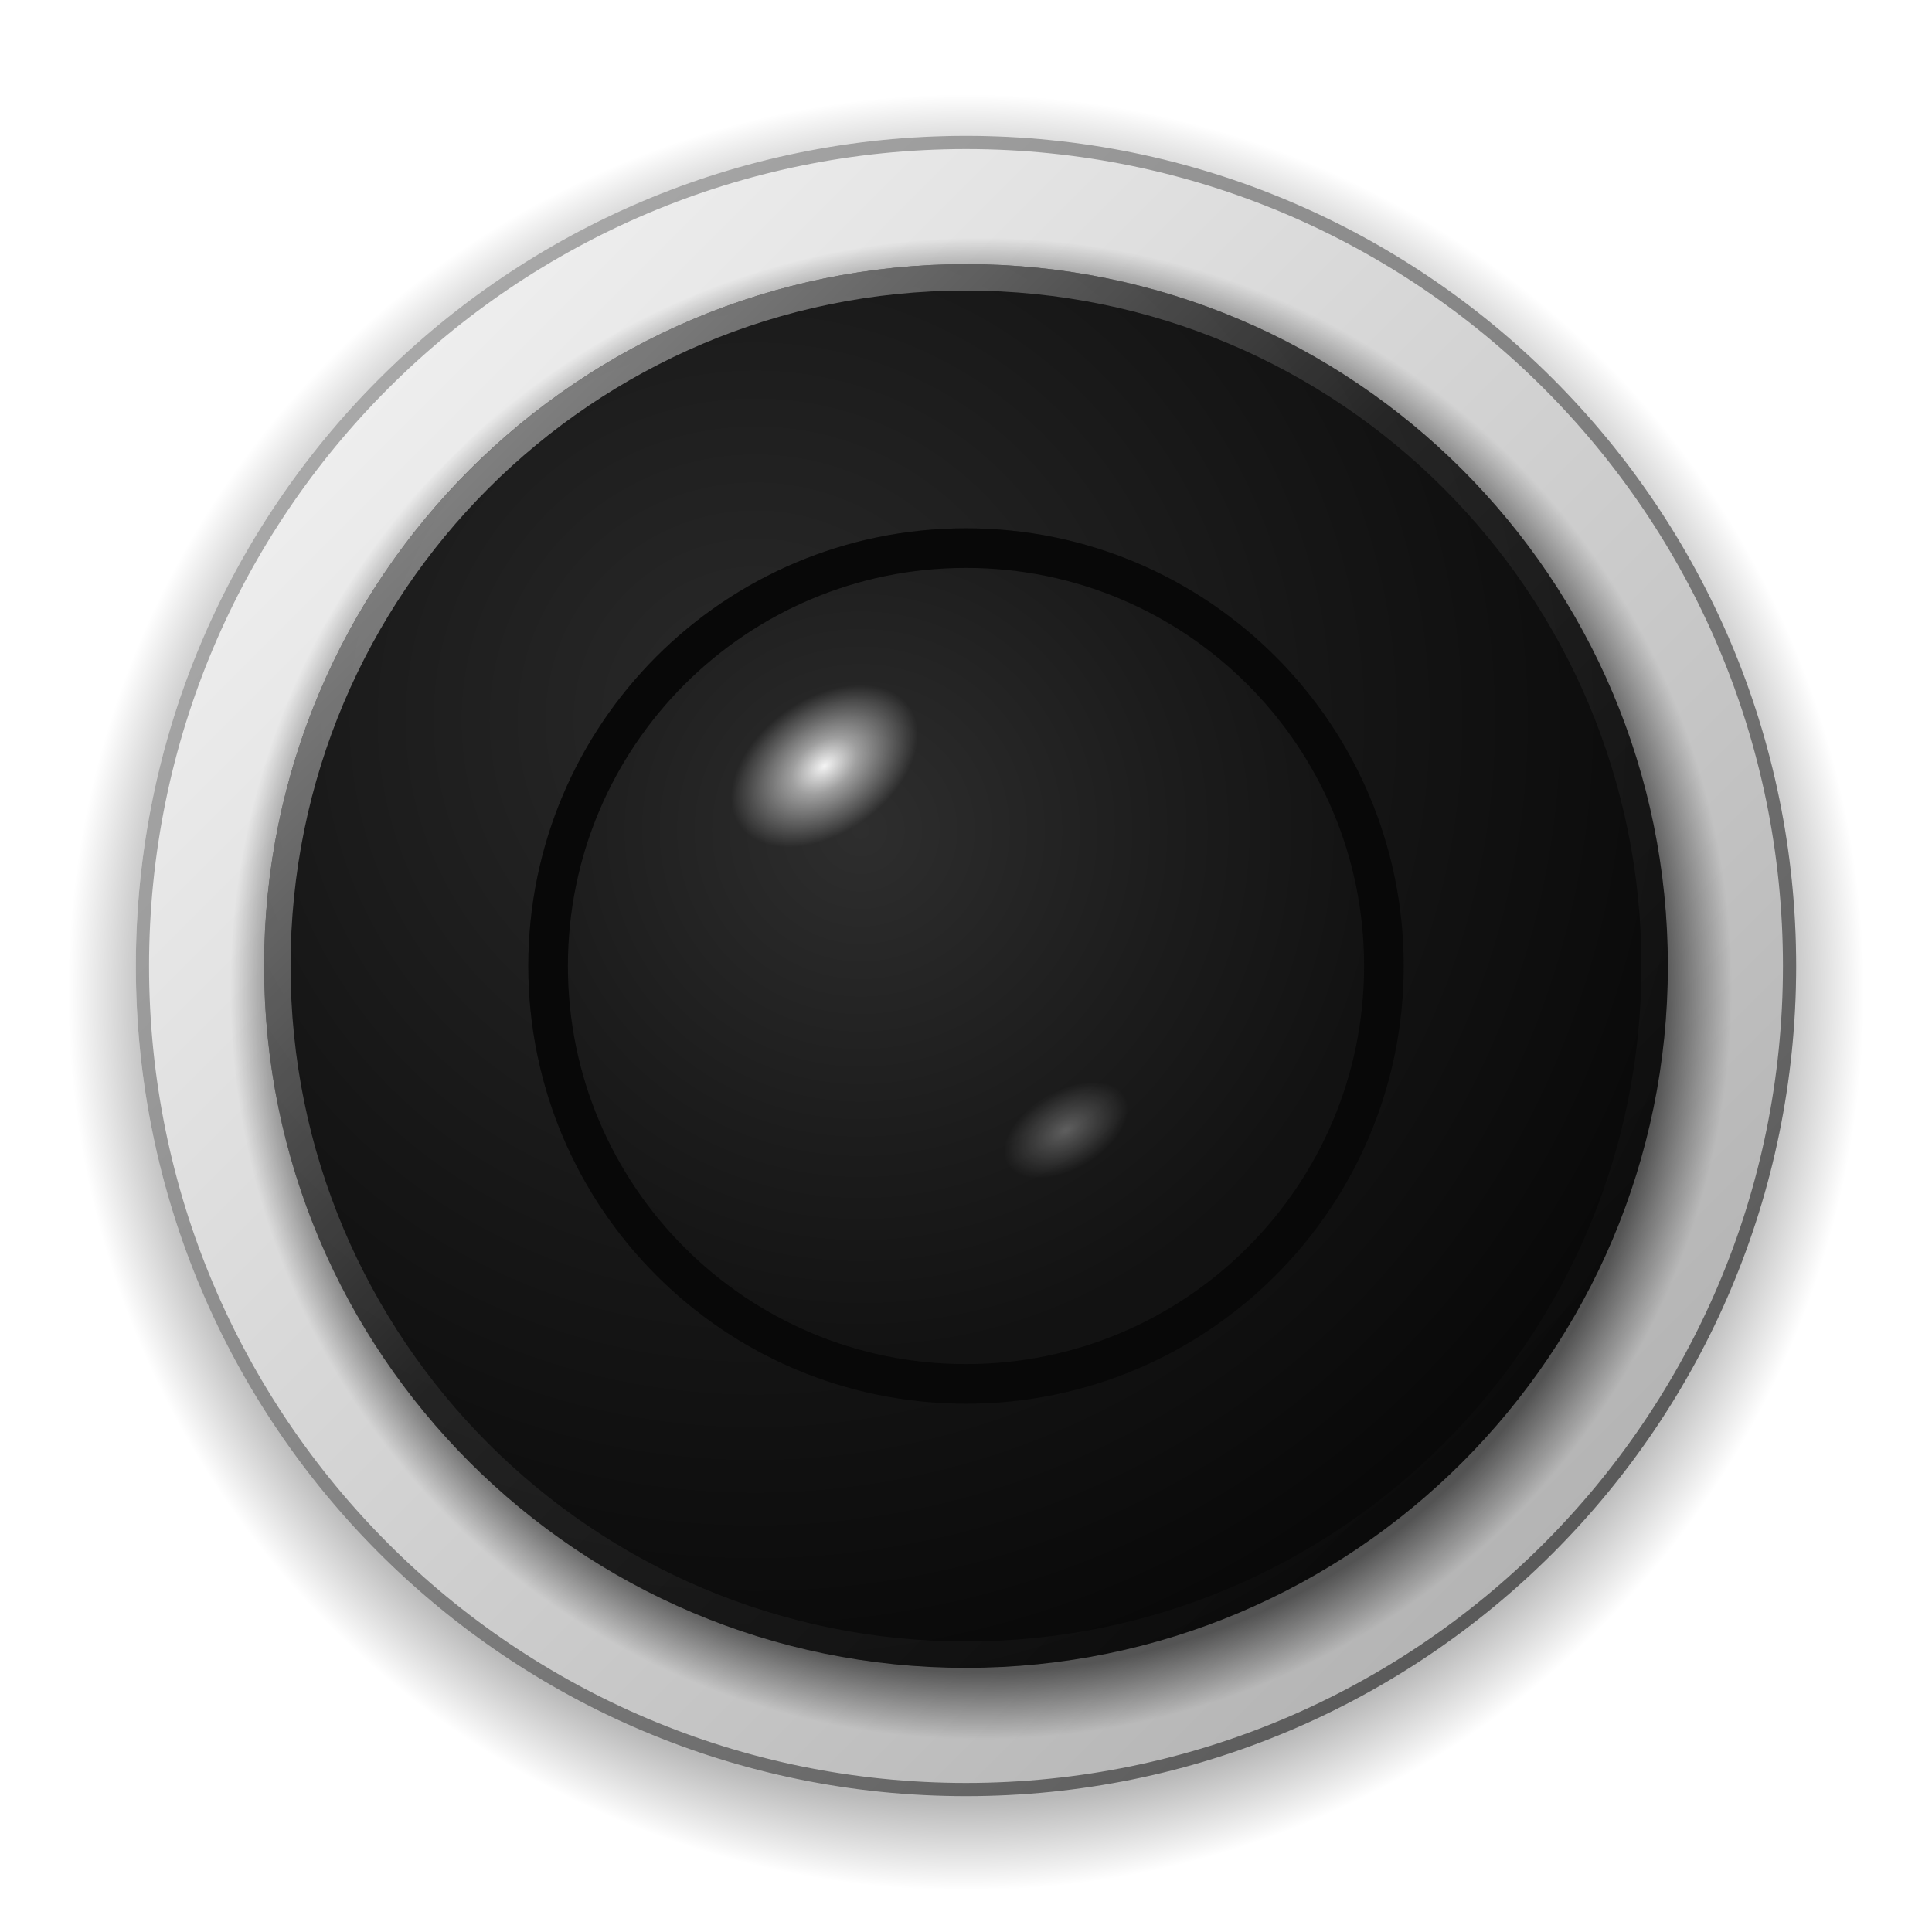
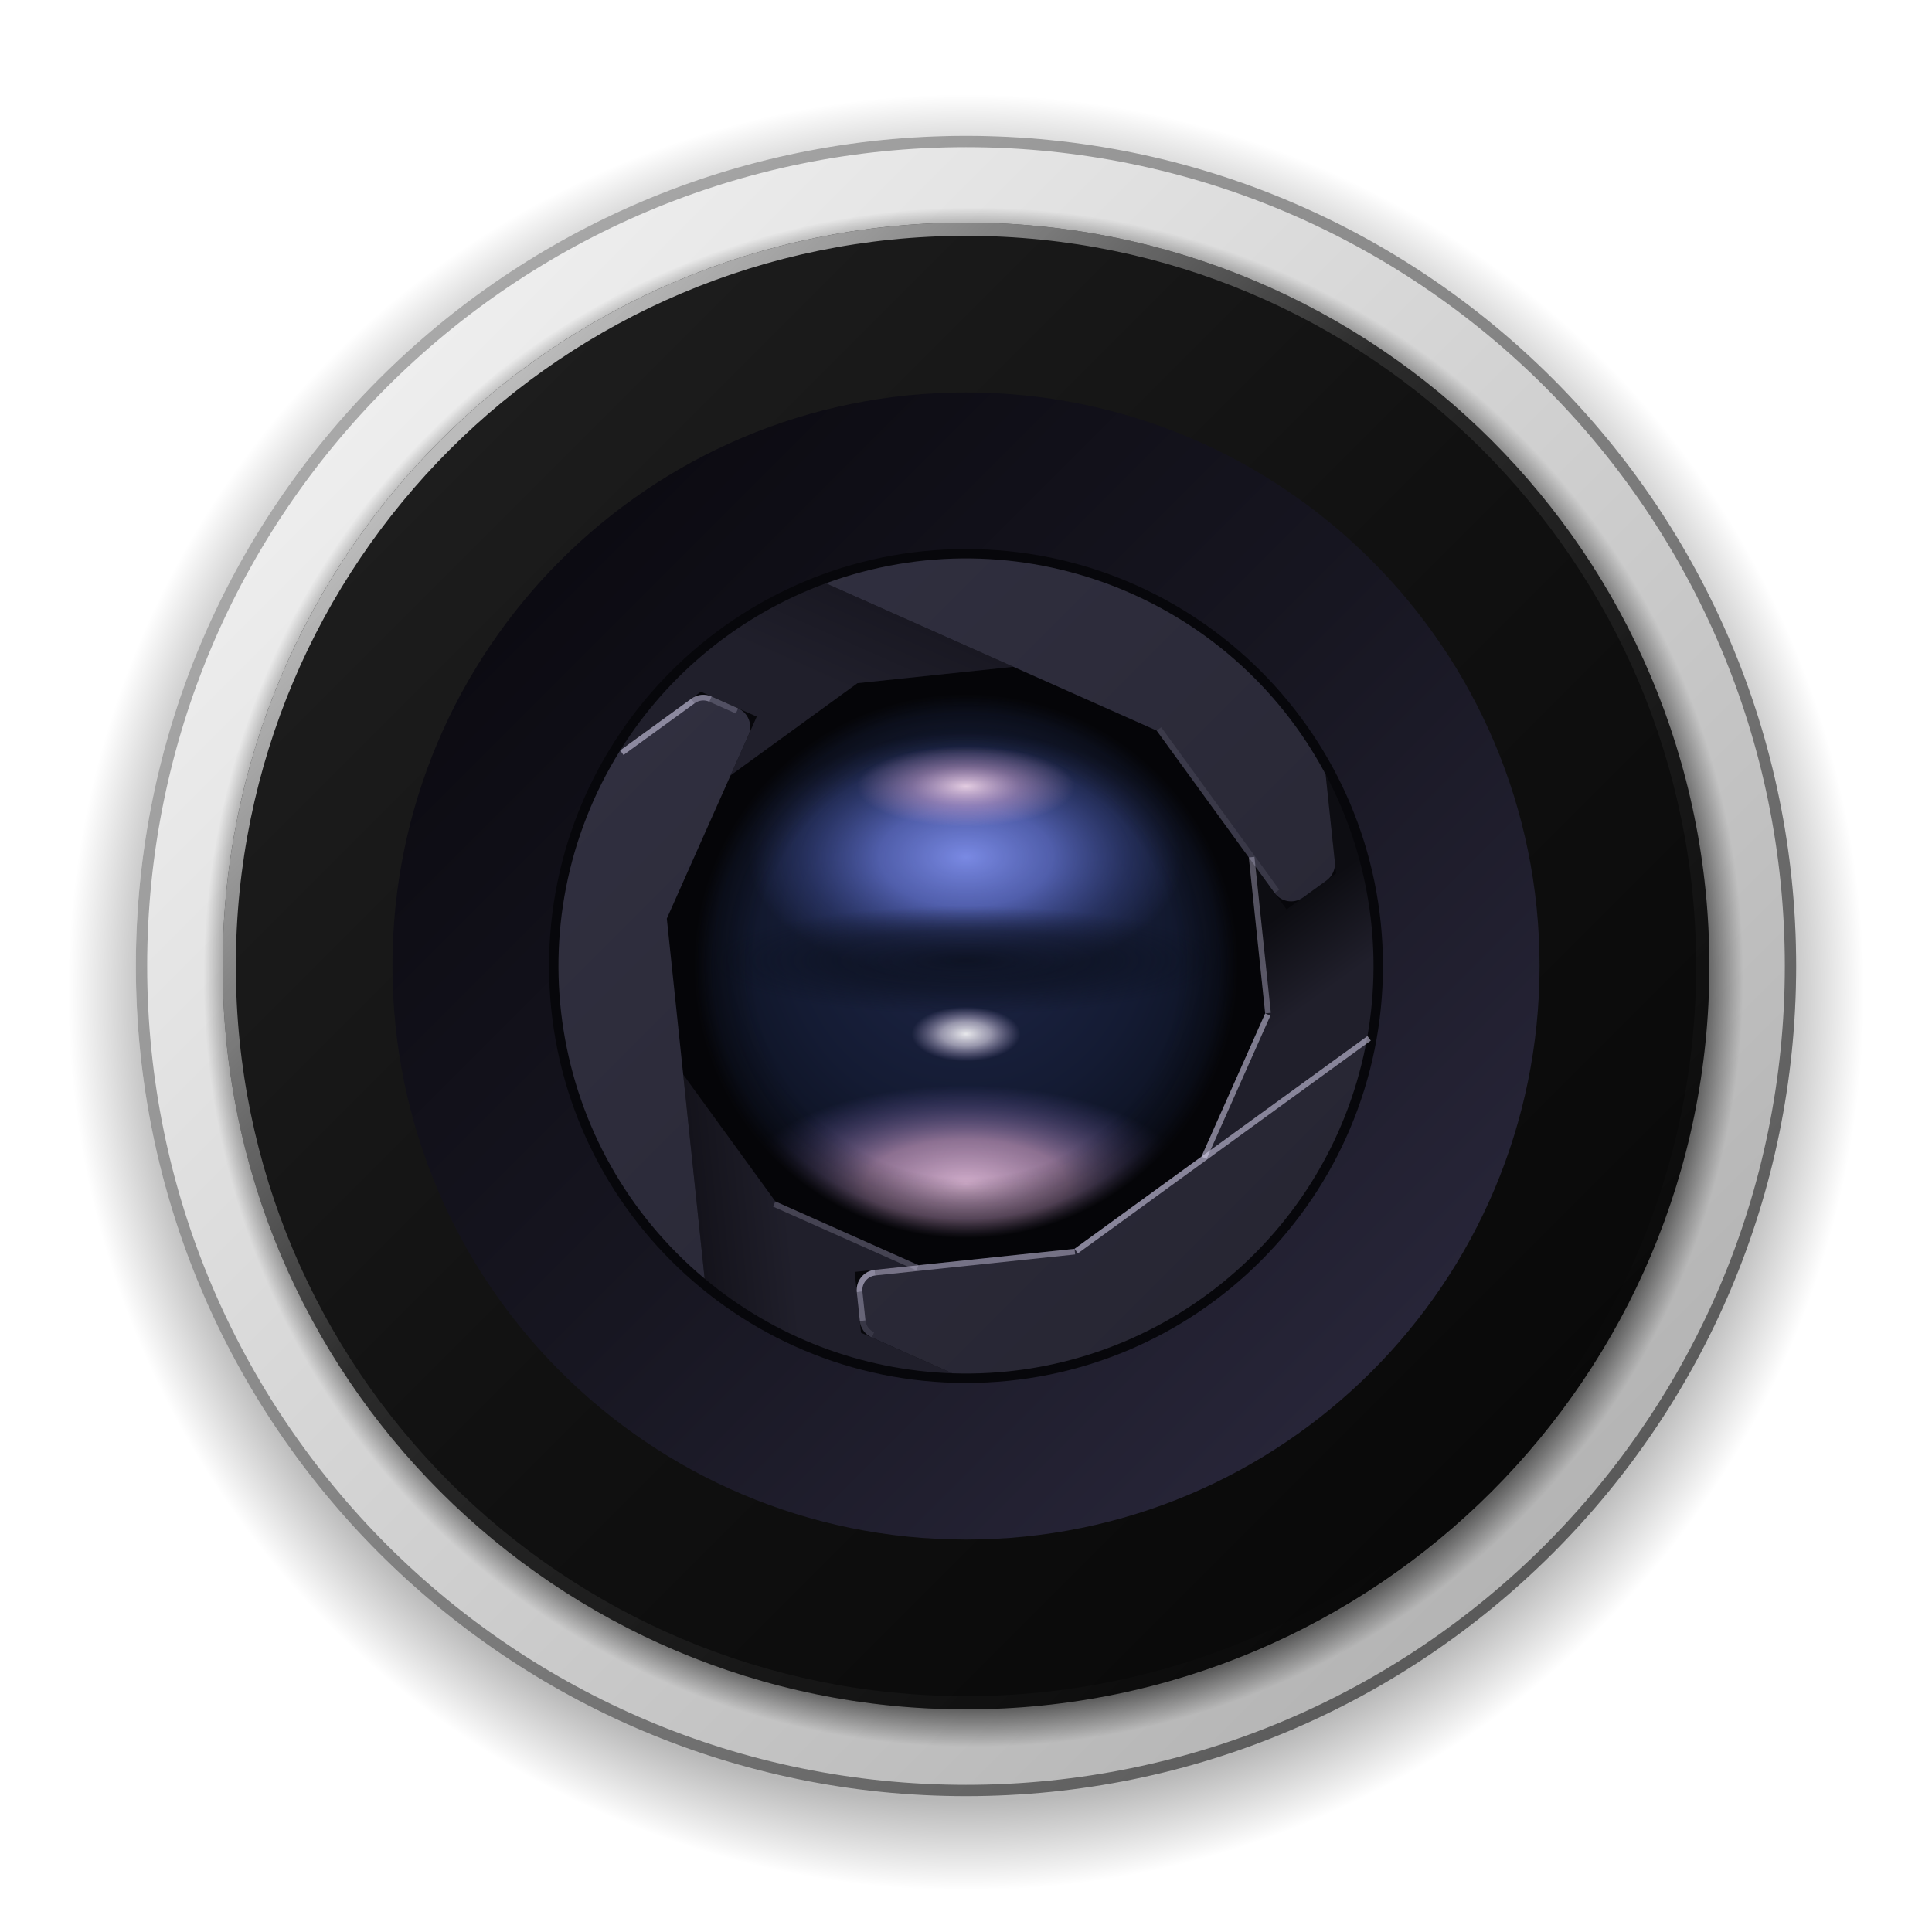
<svg xmlns="http://www.w3.org/2000/svg" width="1024" height="1024" viewBox="0 0 1024 1024">
  <style>
    .snow { display: none; }
    @media (prefers-color-scheme: dark) {
      .ink { display: none; }
      .snow { display: inline; }
    }
  </style>
  <g class="ink">
    <defs>
      <radialGradient id="ink-shadowGrad" gradientUnits="userSpaceOnUse" cx="512" cy="526" r="476">
        <stop offset="0" stop-color="#000000" stop-opacity="0.28" />
        <stop offset="0.9" stop-color="#000000" stop-opacity="0.28" />
        <stop offset="1" stop-color="#000000" stop-opacity="0" />
      </radialGradient>
      <linearGradient id="ink-ringGrad" gradientUnits="userSpaceOnUse" x1="204" y1="204" x2="820" y2="820">
        <stop offset="0" stop-color="#EEEEEE" />
        <stop offset="1" stop-color="#B4B4B4" />
      </linearGradient>
      <linearGradient id="ink-rimEdgeGrad" gradientUnits="userSpaceOnUse" x1="204" y1="204" x2="820" y2="820">
        <stop offset="0" stop-color="#A8A8A8" />
        <stop offset="1" stop-color="#5A5A5A" />
      </linearGradient>
-       <radialGradient id="ink-lensShadowGrad" gradientUnits="userSpaceOnUse" cx="520" cy="524" r="398">
-         <stop offset="0" stop-color="#000000" stop-opacity="0.55" />
-         <stop offset="0.91" stop-color="#000000" stop-opacity="0.55" />
+       <radialGradient id="ink-lensShadowGrad" gradientUnits="userSpaceOnUse" cx="516" cy="518" r="408">
+         <stop offset="0" stop-color="#000000" stop-opacity="0.5" />
+         <stop offset="0.951" stop-color="#000000" stop-opacity="0.5" />
        <stop offset="1" stop-color="#000000" stop-opacity="0" />
      </radialGradient>
-       <radialGradient id="ink-glassGrad" gradientUnits="userSpaceOnUse" cx="400.4" cy="381.8" r="539.4">
-         <stop offset="0" stop-color="#2A2A2A" />
-         <stop offset="0.55" stop-color="#161616" />
-         <stop offset="1" stop-color="#080808" />
-       </radialGradient>
-       <linearGradient id="ink-glassRimGrad" gradientUnits="userSpaceOnUse" x1="204" y1="204" x2="820" y2="820">
-         <stop offset="0" stop-color="#FFFFFF" stop-opacity="0.5" />
-         <stop offset="0.45" stop-color="#FFFFFF" stop-opacity="0.08" />
+       <linearGradient id="ink-glassGrad" gradientUnits="userSpaceOnUse" x1="236.2" y1="236.2" x2="787.8" y2="787.8">
+         <stop offset="0" stop-color="#1D1D1D" />
+         <stop offset="0.5" stop-color="#111111" />
+         <stop offset="1" stop-color="#090909" />
+       </linearGradient>
+       <linearGradient id="ink-glassRimGrad" gradientUnits="userSpaceOnUse" x1="236.2" y1="236.2" x2="787.8" y2="787.8">
+         <stop offset="0" stop-color="#FFFFFF" stop-opacity="0.7" />
+         <stop offset="0.4" stop-color="#FFFFFF" stop-opacity="0.1" />
        <stop offset="1" stop-color="#FFFFFF" stop-opacity="0" />
      </linearGradient>
-       <radialGradient id="ink-elementGrad" gradientUnits="userSpaceOnUse" cx="456.32" cy="440.08" r="278.4">
-         <stop offset="0" stop-color="#2E2E2E" />
-         <stop offset="0.6" stop-color="#1C1C1C" />
-         <stop offset="1" stop-color="#121212" />
-       </radialGradient>
-       <radialGradient id="ink-reflectionGrad" gradientUnits="userSpaceOnUse" cx="565" cy="599" r="36">
-         <stop offset="0" stop-color="#FFFFFF" stop-opacity="0.3" />
-         <stop offset="1" stop-color="#FFFFFF" stop-opacity="0" />
-       </radialGradient>
-       <radialGradient id="ink-specularGrad" gradientUnits="userSpaceOnUse" cx="437" cy="406" r="55">
-         <stop offset="0" stop-color="#FFFFFF" stop-opacity="0.95" />
-         <stop offset="0.35" stop-color="#FFFFFF" stop-opacity="0.55" />
-         <stop offset="1" stop-color="#FFFFFF" stop-opacity="0" />
+       <linearGradient id="ink-funnelGrad" gradientUnits="userSpaceOnUse" x1="299.2" y1="299.2" x2="724.8" y2="724.8">
+         <stop offset="0" stop-color="#0C0B12" />
+         <stop offset="0.5" stop-color="#171621" />
+         <stop offset="1" stop-color="#272538" />
+       </linearGradient>
+       <radialGradient id="ink-lensGrad" gradientUnits="userSpaceOnUse" cx="512" cy="494.69" r="158.66">
+         <stop offset="0" stop-color="#1D2546" />
+         <stop offset="0.6" stop-color="#141B33" />
+         <stop offset="1" stop-color="#0B101E" />
+       </radialGradient>
+       <radialGradient id="ink-glowTopGrad" gradientUnits="userSpaceOnUse" cx="512" cy="454.31" r="115.39">
+         <stop offset="0" stop-color="#7F8FEC" stop-opacity="0.95" />
+         <stop offset="0.4" stop-color="#6373D0" stop-opacity="0.75" />
+         <stop offset="0.75" stop-color="#4C5DB6" stop-opacity="0.3" />
+         <stop offset="1" stop-color="#4C5DB6" stop-opacity="0" />
+       </radialGradient>
+       <radialGradient id="ink-glowBottomGrad" gradientUnits="userSpaceOnUse" cx="512" cy="627.39" r="118.27">
+         <stop offset="0" stop-color="#E6BEDD" stop-opacity="0.9" />
+         <stop offset="0.45" stop-color="#CFA0C8" stop-opacity="0.65" />
+         <stop offset="0.8" stop-color="#8E76BE" stop-opacity="0.25" />
+         <stop offset="1" stop-color="#7868C4" stop-opacity="0" />
+       </radialGradient>
+       <radialGradient id="ink-bandGrad" gradientUnits="userSpaceOnUse" cx="512" cy="509.12" r="137.02">
+         <stop offset="0" stop-color="#0B101E" stop-opacity="0.9" />
+         <stop offset="0.55" stop-color="#0B101E" stop-opacity="0.55" />
+         <stop offset="1" stop-color="#0B101E" stop-opacity="0" />
+       </radialGradient>
+       <radialGradient id="ink-vignetteGrad" gradientUnits="userSpaceOnUse" cx="512" cy="512" r="168.48">
+         <stop offset="0" stop-color="#050508" stop-opacity="0" />
+         <stop offset="0.668" stop-color="#050508" stop-opacity="0" />
+         <stop offset="0.796" stop-color="#050508" stop-opacity="0.45" />
+         <stop offset="0.856" stop-color="#050508" />
+         <stop offset="1" stop-color="#050508" />
+       </radialGradient>
+       <linearGradient id="ink-blade1Grad" gradientUnits="userSpaceOnUse" x1="362.11" y1="569.54" x2="409.37" y2="564.57">
+         <stop offset="0" stop-color="#14131B" />
+         <stop offset="1" stop-color="#201F2B" />
+       </linearGradient>
+       <linearGradient id="ink-blade3Grad" gradientUnits="userSpaceOnUse" x1="537.12" y1="353.42" x2="517.79" y2="396.83">
+         <stop offset="0" stop-color="#191822" />
+         <stop offset="1" stop-color="#201F2B" />
+       </linearGradient>
+       <linearGradient id="ink-blade5Grad" gradientUnits="userSpaceOnUse" x1="681.93" y1="482.04" x2="709.86" y2="520.48">
+         <stop offset="0" stop-color="#0D0D12" />
+         <stop offset="1" stop-color="#201F2B" />
+       </linearGradient>
+       <linearGradient id="ink-blade0Grad" gradientUnits="userSpaceOnUse" x1="360.8" y1="360.8" x2="663.2" y2="663.2">
+         <stop offset="0" stop-color="#302F3F" />
+         <stop offset="1" stop-color="#272633" />
+       </linearGradient>
+       <linearGradient id="ink-blade2Grad" gradientUnits="userSpaceOnUse" x1="360.8" y1="360.8" x2="663.2" y2="663.2">
+         <stop offset="0" stop-color="#302F3F" />
+         <stop offset="1" stop-color="#272633" />
+       </linearGradient>
+       <linearGradient id="ink-blade4Grad" gradientUnits="userSpaceOnUse" x1="360.8" y1="360.8" x2="663.2" y2="663.2">
+         <stop offset="0" stop-color="#302F3F" />
+         <stop offset="1" stop-color="#272633" />
+       </linearGradient>
+       <linearGradient id="ink-edge1rootGrad" gradientUnits="userSpaceOnUse" x1="486.88" y1="670.58" x2="410.96" y2="636.78">
+         <stop offset="0" stop-color="#DAD5F0" stop-opacity="0.2" />
+         <stop offset="1" stop-color="#DAD5F0" stop-opacity="0.2" />
+       </linearGradient>
+       <linearGradient id="ink-edge5rootGrad" gradientUnits="userSpaceOnUse" x1="661.89" y1="454.46" x2="670.58" y2="537.12">
+         <stop offset="0" stop-color="#DAD5F0" stop-opacity="0.35" />
+         <stop offset="1" stop-color="#DAD5F0" stop-opacity="0.35" />
+       </linearGradient>
+       <linearGradient id="ink-edge5tipGrad" gradientUnits="userSpaceOnUse" x1="670.58" y1="537.12" x2="636.78" y2="613.04">
+         <stop offset="0" stop-color="#DAD5F0" stop-opacity="0.51" />
+         <stop offset="1" stop-color="#DAD5F0" stop-opacity="0.51" />
+       </linearGradient>
+       <linearGradient id="ink-edge0rootGrad" gradientUnits="userSpaceOnUse" x1="724.79" y1="549.1" x2="569.54" y2="661.89">
+         <stop offset="0" stop-color="#DAD5F0" stop-opacity="0.54" />
+         <stop offset="1" stop-color="#DAD5F0" stop-opacity="0.54" />
+       </linearGradient>
+       <linearGradient id="ink-edge0tipGrad" gradientUnits="userSpaceOnUse" x1="569.54" y1="661.89" x2="463.72" y2="673.02">
+         <stop offset="0" stop-color="#DAD5F0" stop-opacity="0.43" />
+         <stop offset="1" stop-color="#DAD5F0" stop-opacity="0.43" />
+       </linearGradient>
+       <linearGradient id="ink-edge4tipGrad" gradientUnits="userSpaceOnUse" x1="613.04" y1="387.22" x2="675.58" y2="473.3">
+         <stop offset="0" stop-color="#DAD5F0" stop-opacity="0.09" />
+         <stop offset="1" stop-color="#DAD5F0" stop-opacity="0.09" />
+       </linearGradient>
+       <linearGradient id="ink-edge0turn1Grad" gradientUnits="userSpaceOnUse" x1="463.72" y1="673.02" x2="454.11" y2="684.89">
+         <stop offset="0" stop-color="#DAD5F0" stop-opacity="0.55" />
+         <stop offset="1" stop-color="#DAD5F0" stop-opacity="0.55" />
+       </linearGradient>
+       <linearGradient id="ink-edge0endGrad" gradientUnits="userSpaceOnUse" x1="454.11" y1="684.89" x2="455.72" y2="700.17">
+         <stop offset="0" stop-color="#DAD5F0" stop-opacity="0.35" />
+         <stop offset="1" stop-color="#DAD5F0" stop-opacity="0.35" />
+       </linearGradient>
+       <linearGradient id="ink-edge0turn2Grad" gradientUnits="userSpaceOnUse" x1="455.72" y1="700.17" x2="462.07" y2="708.9">
+         <stop offset="0" stop-color="#DAD5F0" stop-opacity="0.09" />
+         <stop offset="1" stop-color="#DAD5F0" stop-opacity="0.09" />
+       </linearGradient>
+       <linearGradient id="ink-edge2endGrad" gradientUnits="userSpaceOnUse" x1="391.22" y1="375.43" x2="377.18" y2="369.18">
+         <stop offset="0" stop-color="#DAD5F0" stop-opacity="0.2" />
+         <stop offset="1" stop-color="#DAD5F0" stop-opacity="0.2" />
+       </linearGradient>
+       <linearGradient id="ink-edge2turn2Grad" gradientUnits="userSpaceOnUse" x1="377.18" y1="369.18" x2="366.44" y2="370.3">
+         <stop offset="0" stop-color="#DAD5F0" stop-opacity="0.43" />
+         <stop offset="1" stop-color="#DAD5F0" stop-opacity="0.43" />
+       </linearGradient>
+       <linearGradient id="ink-edge2backGrad" gradientUnits="userSpaceOnUse" x1="366.44" y1="370.3" x2="328.71" y2="397.72">
+         <stop offset="0" stop-color="#DAD5F0" stop-opacity="0.54" />
+         <stop offset="1" stop-color="#DAD5F0" stop-opacity="0.54" />
+       </linearGradient>
+       <radialGradient id="ink-hotspotGrad" gradientUnits="userSpaceOnUse" cx="512" cy="416.81" r="57.69">
+         <stop offset="0" stop-color="#F6DCEC" stop-opacity="0.9" />
+         <stop offset="0.5" stop-color="#E3AED0" stop-opacity="0.42" />
+         <stop offset="1" stop-color="#E3AED0" stop-opacity="0" />
+       </radialGradient>
+       <radialGradient id="ink-spotGrad" gradientUnits="userSpaceOnUse" cx="512" cy="548.06" r="28.85">
+         <stop offset="0" stop-color="#FFFFFF" stop-opacity="0.9" />
+         <stop offset="0.45" stop-color="#EDE6F7" stop-opacity="0.6" />
+         <stop offset="1" stop-color="#C9B5E6" stop-opacity="0" />
      </radialGradient>
    </defs>
    <path id="ink-shadow" fill="url(#ink-shadowGrad)" d="M 36 526 A 476 476 0 1 1 988 526 A 476 476 0 1 1 36 526 Z" />
-     <path id="ink-ring" fill="url(#ink-ringGrad)" fill-rule="evenodd" d="M 72 512 A 440 440 0 1 1 952 512 A 440 440 0 1 1 72 512 Z M 140 512 A 372 372 0 1 0 884 512 A 372 372 0 1 0 140 512 Z" />
-     <path id="ink-rimEdge" fill="url(#ink-rimEdgeGrad)" fill-rule="evenodd" d="M 72 512 A 440 440 0 1 1 952 512 A 440 440 0 1 1 72 512 Z M 79 512 A 433 433 0 1 0 945 512 A 433 433 0 1 0 79 512 Z" />
-     <path id="ink-lensShadow" fill="url(#ink-lensShadowGrad)" d="M 122 524 A 398 398 0 1 1 918 524 A 398 398 0 1 1 122 524 Z" />
-     <path id="ink-glass" fill="url(#ink-glassGrad)" d="M 140 512 A 372 372 0 1 1 884 512 A 372 372 0 1 1 140 512 Z" />
-     <path id="ink-glassRim" fill="url(#ink-glassRimGrad)" fill-rule="evenodd" d="M 140 512 A 372 372 0 1 1 884 512 A 372 372 0 1 1 140 512 Z M 154 512 A 358 358 0 1 0 870 512 A 358 358 0 1 0 154 512 Z" />
-     <path id="ink-element" fill="url(#ink-elementGrad)" d="M 280 512 A 232 232 0 1 1 744 512 A 232 232 0 1 1 280 512 Z" />
-     <path id="ink-elementRim" fill="#080808" fill-rule="evenodd" d="M 280 512 A 232 232 0 1 1 744 512 A 232 232 0 1 1 280 512 Z M 301 512 A 211 211 0 1 0 723 512 A 211 211 0 1 0 301 512 Z" />
-     <g transform="translate(565 599) rotate(-30) scale(1 0.58) translate(-565 -599)">
-       <path id="ink-reflection" fill="url(#ink-reflectionGrad)" d="M 529 599 A 36 36 0 1 1 601 599 A 36 36 0 1 1 529 599 Z" />
-     </g>
-     <g transform="translate(437 406) rotate(-35) scale(1 0.65) translate(-437 -406)">
-       <path id="ink-specular" fill="url(#ink-specularGrad)" d="M 382 406 A 55 55 0 1 1 492 406 A 55 55 0 1 1 382 406 Z" />
+     <path id="ink-ring" fill="url(#ink-ringGrad)" fill-rule="evenodd" d="M 72 512 A 440 440 0 1 1 952 512 A 440 440 0 1 1 72 512 Z M 118 512 A 394 394 0 1 0 906 512 A 394 394 0 1 0 118 512 Z" />
+     <path id="ink-rimEdge" fill="url(#ink-rimEdgeGrad)" fill-rule="evenodd" d="M 72 512 A 440 440 0 1 1 952 512 A 440 440 0 1 1 72 512 Z M 78 512 A 434 434 0 1 0 946 512 A 434 434 0 1 0 78 512 Z" />
+     <path id="ink-lensShadow" fill="url(#ink-lensShadowGrad)" d="M 108 518 A 408 408 0 1 1 924 518 A 408 408 0 1 1 108 518 Z" />
+     <path id="ink-glass" fill="url(#ink-glassGrad)" d="M 118 512 A 394 394 0 1 1 906 512 A 394 394 0 1 1 118 512 Z" />
+     <path id="ink-glassRim" fill="url(#ink-glassRimGrad)" fill-rule="evenodd" d="M 118 512 A 394 394 0 1 1 906 512 A 394 394 0 1 1 118 512 Z M 125 512 A 387 387 0 1 0 899 512 A 387 387 0 1 0 125 512 Z" />
+     <path id="ink-funnel" fill="url(#ink-funnelGrad)" d="M 208 512 A 304 304 0 1 1 816 512 A 304 304 0 1 1 208 512 Z" />
+     <path id="ink-element" fill="#050508" d="M 343.52 512 A 168.48 168.48 0 1 1 680.48 512 A 168.48 168.48 0 1 1 343.52 512 Z" />
+     <path id="ink-lens" fill="url(#ink-lensGrad)" d="M 367.77 512 A 144.23 144.23 0 1 1 656.23 512 A 144.23 144.23 0 1 1 367.77 512 Z" />
+     <g transform="translate(512 454.31) rotate(0) scale(1 0.57) translate(-512 -454.31)">
+       <path id="ink-glowTop" fill="url(#ink-glowTopGrad)" d="M 396.61 454.31 A 115.39 115.39 0 1 1 627.39 454.31 A 115.39 115.39 0 1 1 396.61 454.31 Z" />
+     </g>
+     <g transform="translate(512 627.39) rotate(0) scale(1 0.44) translate(-512 -627.39)">
+       <path id="ink-glowBottom" fill="url(#ink-glowBottomGrad)" d="M 393.73 627.39 A 118.27 118.27 0 1 1 630.27 627.39 A 118.27 118.27 0 1 1 393.73 627.39 Z" />
+     </g>
+     <g transform="translate(512 509.12) rotate(0) scale(1 0.21) translate(-512 -509.12)">
+       <path id="ink-band" fill="url(#ink-bandGrad)" d="M 374.98 509.12 A 137.02 137.02 0 1 1 649.02 509.12 A 137.02 137.02 0 1 1 374.98 509.12 Z" />
+     </g>
+     <path id="ink-vignette" fill="url(#ink-vignetteGrad)" d="M 343.52 512 A 168.48 168.48 0 1 1 680.48 512 A 168.48 168.48 0 1 1 343.52 512 Z" />
+     <path id="ink-iris" fill="#07070B" fill-rule="evenodd" d="M 291 512 A 221 221 0 1 1 733 512 A 221 221 0 1 1 291 512 Z M 569.54 661.89 L 486.88 670.58 L 410.96 636.78 L 362.11 569.54 L 353.42 486.88 L 387.22 410.96 L 454.46 362.11 L 537.12 353.42 L 613.04 387.22 L 661.89 454.46 L 670.58 537.12 L 636.78 613.04 Z" />
+     <path id="ink-blade1" fill="url(#ink-blade1Grad)" d="M 486.88 670.58 L 410.96 636.78 L 362.11 569.54 L 373.48 677.73 A 216 216 0 0 0 504.68 727.88 L 456.37 706.37 L 452.98 674.15 Z" />
+     <path id="ink-blade3" fill="url(#ink-blade3Grad)" d="M 387.22 410.96 L 454.46 362.11 L 537.12 353.42 L 437.73 309.17 A 216 216 0 0 0 328.71 397.72 L 371.49 366.64 L 401.09 379.82 Z" />
+     <path id="ink-blade5" fill="url(#ink-blade5Grad)" d="M 661.89 454.46 L 670.58 537.12 L 636.78 613.04 L 724.79 549.1 A 216 216 0 0 0 702.61 410.4 L 708.14 462.99 L 681.93 482.04 Z" />
+     <path id="ink-blade0" fill="url(#ink-blade0Grad)" d="M 569.54 661.89 L 463.72 673.02 A 10.8 10.8 0 0 0 454.11 684.89 L 455.72 700.17 A 10.8 10.8 0 0 0 462.07 708.9 L 504.68 727.88 A 216 216 0 0 0 724.79 549.1 Z" />
+     <path id="ink-blade2" fill="url(#ink-blade2Grad)" d="M 353.42 486.88 L 396.69 389.68 A 10.8 10.8 0 0 0 391.22 375.43 L 377.18 369.18 A 10.8 10.8 0 0 0 366.44 370.3 L 328.71 397.72 A 216 216 0 0 0 373.48 677.73 Z" />
+     <path id="ink-blade4" fill="url(#ink-blade4Grad)" d="M 613.04 387.22 L 675.58 473.3 A 10.8 10.8 0 0 0 690.67 475.69 L 703.1 466.66 A 10.8 10.8 0 0 0 707.49 456.79 L 702.61 410.4 A 216 216 0 0 0 437.73 309.17 Z" />
+     <path id="ink-edge1root" fill="url(#ink-edge1rootGrad)" d="M 486.88 670.58 L 410.96 636.78 L 409.74 639.52 L 485.66 673.32 Z" />
+     <path id="ink-edge5root" fill="url(#ink-edge5rootGrad)" d="M 661.89 454.46 L 670.58 537.12 L 673.57 536.8 L 664.88 454.15 Z" />
+     <path id="ink-edge5tip" fill="url(#ink-edge5tipGrad)" d="M 670.58 537.12 L 636.78 613.04 L 639.52 614.26 L 673.32 538.34 Z" />
+     <path id="ink-edge0root" fill="url(#ink-edge0rootGrad)" d="M 724.79 549.1 L 569.54 661.89 L 571.3 664.32 L 726.55 551.53 Z" />
+     <path id="ink-edge0tip" fill="url(#ink-edge0tipGrad)" d="M 569.54 661.89 L 463.72 673.02 L 464.04 676 L 569.85 664.88 Z" />
+     <path id="ink-edge4tip" fill="url(#ink-edge4tipGrad)" d="M 613.04 387.22 L 675.58 473.3 L 678.01 471.54 L 615.47 385.46 Z" />
+     <path id="ink-edge0turn1" fill="url(#ink-edge0turn1Grad)" d="M 463.72 673.02 A 10.8 10.8 0 0 0 454.11 684.89 L 457.1 684.57 A 7.8 7.8 0 0 1 464.04 676 Z" />
+     <path id="ink-edge0end" fill="url(#ink-edge0endGrad)" d="M 454.11 684.89 L 455.72 700.17 L 458.7 699.85 L 457.1 684.57 Z" />
+     <path id="ink-edge0turn2" fill="url(#ink-edge0turn2Grad)" d="M 455.72 700.17 A 10.8 10.8 0 0 0 462.07 708.9 L 463.29 706.16 A 7.8 7.8 0 0 1 458.7 699.85 Z" />
+     <path id="ink-edge2end" fill="url(#ink-edge2endGrad)" d="M 391.22 375.43 L 377.18 369.18 L 375.96 371.92 L 390 378.17 Z" />
+     <path id="ink-edge2turn2" fill="url(#ink-edge2turn2Grad)" d="M 377.18 369.18 A 10.8 10.8 0 0 0 366.44 370.3 L 368.21 372.73 A 7.8 7.8 0 0 1 375.96 371.92 Z" />
+     <path id="ink-edge2back" fill="url(#ink-edge2backGrad)" d="M 366.44 370.3 L 328.71 397.72 L 330.47 400.15 L 368.21 372.73 Z" />
+     <g transform="translate(512 416.81) rotate(0) scale(1 0.37) translate(-512 -416.81)">
+       <path id="ink-hotspot" fill="url(#ink-hotspotGrad)" d="M 454.31 416.81 A 57.69 57.69 0 1 1 569.69 416.81 A 57.69 57.69 0 1 1 454.31 416.81 Z" />
+     </g>
+     <g transform="translate(512 548.06) rotate(0) scale(1 0.5) translate(-512 -548.06)">
+       <path id="ink-spot" fill="url(#ink-spotGrad)" d="M 483.15 548.06 A 28.85 28.85 0 1 1 540.85 548.06 A 28.85 28.85 0 1 1 483.15 548.06 Z" />
    </g>
  </g>
  <g class="snow">
    <defs>
      <linearGradient id="snow-ringGrad" gradientUnits="userSpaceOnUse" x1="204" y1="204" x2="820" y2="820">
        <stop offset="0" stop-color="#F7F7F7" />
        <stop offset="1" stop-color="#C4C4C4" />
      </linearGradient>
      <linearGradient id="snow-rimEdgeGrad" gradientUnits="userSpaceOnUse" x1="204" y1="204" x2="820" y2="820">
        <stop offset="0" stop-color="#FFFFFF" />
        <stop offset="1" stop-color="#7E7E7E" />
      </linearGradient>
-       <radialGradient id="snow-lensShadowGrad" gradientUnits="userSpaceOnUse" cx="520" cy="524" r="398">
-         <stop offset="0" stop-color="#000000" stop-opacity="0.55" />
-         <stop offset="0.91" stop-color="#000000" stop-opacity="0.55" />
+       <radialGradient id="snow-lensShadowGrad" gradientUnits="userSpaceOnUse" cx="516" cy="518" r="408">
+         <stop offset="0" stop-color="#000000" stop-opacity="0.5" />
+         <stop offset="0.951" stop-color="#000000" stop-opacity="0.5" />
        <stop offset="1" stop-color="#000000" stop-opacity="0" />
      </radialGradient>
-       <radialGradient id="snow-glassGrad" gradientUnits="userSpaceOnUse" cx="400.4" cy="381.8" r="539.4">
-         <stop offset="0" stop-color="#2A2A2A" />
-         <stop offset="0.55" stop-color="#161616" />
-         <stop offset="1" stop-color="#080808" />
-       </radialGradient>
-       <linearGradient id="snow-glassRimGrad" gradientUnits="userSpaceOnUse" x1="204" y1="204" x2="820" y2="820">
-         <stop offset="0" stop-color="#FFFFFF" stop-opacity="0.5" />
-         <stop offset="0.45" stop-color="#FFFFFF" stop-opacity="0.08" />
+       <linearGradient id="snow-glassGrad" gradientUnits="userSpaceOnUse" x1="236.2" y1="236.2" x2="787.8" y2="787.8">
+         <stop offset="0" stop-color="#1D1D1D" />
+         <stop offset="0.5" stop-color="#111111" />
+         <stop offset="1" stop-color="#090909" />
+       </linearGradient>
+       <linearGradient id="snow-glassRimGrad" gradientUnits="userSpaceOnUse" x1="236.2" y1="236.2" x2="787.8" y2="787.8">
+         <stop offset="0" stop-color="#FFFFFF" stop-opacity="0.7" />
+         <stop offset="0.4" stop-color="#FFFFFF" stop-opacity="0.1" />
        <stop offset="1" stop-color="#FFFFFF" stop-opacity="0" />
      </linearGradient>
-       <radialGradient id="snow-elementGrad" gradientUnits="userSpaceOnUse" cx="456.32" cy="440.08" r="278.4">
-         <stop offset="0" stop-color="#2E2E2E" />
-         <stop offset="0.6" stop-color="#1C1C1C" />
-         <stop offset="1" stop-color="#121212" />
-       </radialGradient>
-       <radialGradient id="snow-reflectionGrad" gradientUnits="userSpaceOnUse" cx="565" cy="599" r="36">
-         <stop offset="0" stop-color="#FFFFFF" stop-opacity="0.3" />
-         <stop offset="1" stop-color="#FFFFFF" stop-opacity="0" />
-       </radialGradient>
-       <radialGradient id="snow-specularGrad" gradientUnits="userSpaceOnUse" cx="437" cy="406" r="55">
-         <stop offset="0" stop-color="#FFFFFF" stop-opacity="0.95" />
-         <stop offset="0.35" stop-color="#FFFFFF" stop-opacity="0.55" />
-         <stop offset="1" stop-color="#FFFFFF" stop-opacity="0" />
+       <linearGradient id="snow-funnelGrad" gradientUnits="userSpaceOnUse" x1="299.2" y1="299.2" x2="724.8" y2="724.8">
+         <stop offset="0" stop-color="#0C0B12" />
+         <stop offset="0.5" stop-color="#171621" />
+         <stop offset="1" stop-color="#272538" />
+       </linearGradient>
+       <radialGradient id="snow-lensGrad" gradientUnits="userSpaceOnUse" cx="512" cy="494.69" r="158.66">
+         <stop offset="0" stop-color="#1D2546" />
+         <stop offset="0.6" stop-color="#141B33" />
+         <stop offset="1" stop-color="#0B101E" />
+       </radialGradient>
+       <radialGradient id="snow-glowTopGrad" gradientUnits="userSpaceOnUse" cx="512" cy="454.31" r="115.39">
+         <stop offset="0" stop-color="#7F8FEC" stop-opacity="0.95" />
+         <stop offset="0.4" stop-color="#6373D0" stop-opacity="0.75" />
+         <stop offset="0.75" stop-color="#4C5DB6" stop-opacity="0.3" />
+         <stop offset="1" stop-color="#4C5DB6" stop-opacity="0" />
+       </radialGradient>
+       <radialGradient id="snow-glowBottomGrad" gradientUnits="userSpaceOnUse" cx="512" cy="627.39" r="118.27">
+         <stop offset="0" stop-color="#E6BEDD" stop-opacity="0.9" />
+         <stop offset="0.45" stop-color="#CFA0C8" stop-opacity="0.65" />
+         <stop offset="0.8" stop-color="#8E76BE" stop-opacity="0.25" />
+         <stop offset="1" stop-color="#7868C4" stop-opacity="0" />
+       </radialGradient>
+       <radialGradient id="snow-bandGrad" gradientUnits="userSpaceOnUse" cx="512" cy="509.12" r="137.02">
+         <stop offset="0" stop-color="#0B101E" stop-opacity="0.9" />
+         <stop offset="0.55" stop-color="#0B101E" stop-opacity="0.55" />
+         <stop offset="1" stop-color="#0B101E" stop-opacity="0" />
+       </radialGradient>
+       <radialGradient id="snow-vignetteGrad" gradientUnits="userSpaceOnUse" cx="512" cy="512" r="168.48">
+         <stop offset="0" stop-color="#050508" stop-opacity="0" />
+         <stop offset="0.668" stop-color="#050508" stop-opacity="0" />
+         <stop offset="0.796" stop-color="#050508" stop-opacity="0.45" />
+         <stop offset="0.856" stop-color="#050508" />
+         <stop offset="1" stop-color="#050508" />
+       </radialGradient>
+       <linearGradient id="snow-blade1Grad" gradientUnits="userSpaceOnUse" x1="362.11" y1="569.54" x2="409.37" y2="564.57">
+         <stop offset="0" stop-color="#14131B" />
+         <stop offset="1" stop-color="#201F2B" />
+       </linearGradient>
+       <linearGradient id="snow-blade3Grad" gradientUnits="userSpaceOnUse" x1="537.12" y1="353.42" x2="517.79" y2="396.83">
+         <stop offset="0" stop-color="#191822" />
+         <stop offset="1" stop-color="#201F2B" />
+       </linearGradient>
+       <linearGradient id="snow-blade5Grad" gradientUnits="userSpaceOnUse" x1="681.93" y1="482.04" x2="709.86" y2="520.48">
+         <stop offset="0" stop-color="#0D0D12" />
+         <stop offset="1" stop-color="#201F2B" />
+       </linearGradient>
+       <linearGradient id="snow-blade0Grad" gradientUnits="userSpaceOnUse" x1="360.8" y1="360.8" x2="663.2" y2="663.2">
+         <stop offset="0" stop-color="#302F3F" />
+         <stop offset="1" stop-color="#272633" />
+       </linearGradient>
+       <linearGradient id="snow-blade2Grad" gradientUnits="userSpaceOnUse" x1="360.8" y1="360.8" x2="663.2" y2="663.2">
+         <stop offset="0" stop-color="#302F3F" />
+         <stop offset="1" stop-color="#272633" />
+       </linearGradient>
+       <linearGradient id="snow-blade4Grad" gradientUnits="userSpaceOnUse" x1="360.8" y1="360.8" x2="663.2" y2="663.2">
+         <stop offset="0" stop-color="#302F3F" />
+         <stop offset="1" stop-color="#272633" />
+       </linearGradient>
+       <linearGradient id="snow-edge1rootGrad" gradientUnits="userSpaceOnUse" x1="486.88" y1="670.58" x2="410.96" y2="636.78">
+         <stop offset="0" stop-color="#DAD5F0" stop-opacity="0.2" />
+         <stop offset="1" stop-color="#DAD5F0" stop-opacity="0.2" />
+       </linearGradient>
+       <linearGradient id="snow-edge5rootGrad" gradientUnits="userSpaceOnUse" x1="661.89" y1="454.46" x2="670.58" y2="537.12">
+         <stop offset="0" stop-color="#DAD5F0" stop-opacity="0.35" />
+         <stop offset="1" stop-color="#DAD5F0" stop-opacity="0.35" />
+       </linearGradient>
+       <linearGradient id="snow-edge5tipGrad" gradientUnits="userSpaceOnUse" x1="670.58" y1="537.12" x2="636.78" y2="613.04">
+         <stop offset="0" stop-color="#DAD5F0" stop-opacity="0.51" />
+         <stop offset="1" stop-color="#DAD5F0" stop-opacity="0.51" />
+       </linearGradient>
+       <linearGradient id="snow-edge0rootGrad" gradientUnits="userSpaceOnUse" x1="724.79" y1="549.1" x2="569.54" y2="661.89">
+         <stop offset="0" stop-color="#DAD5F0" stop-opacity="0.54" />
+         <stop offset="1" stop-color="#DAD5F0" stop-opacity="0.54" />
+       </linearGradient>
+       <linearGradient id="snow-edge0tipGrad" gradientUnits="userSpaceOnUse" x1="569.54" y1="661.89" x2="463.72" y2="673.02">
+         <stop offset="0" stop-color="#DAD5F0" stop-opacity="0.43" />
+         <stop offset="1" stop-color="#DAD5F0" stop-opacity="0.43" />
+       </linearGradient>
+       <linearGradient id="snow-edge4tipGrad" gradientUnits="userSpaceOnUse" x1="613.04" y1="387.22" x2="675.58" y2="473.3">
+         <stop offset="0" stop-color="#DAD5F0" stop-opacity="0.09" />
+         <stop offset="1" stop-color="#DAD5F0" stop-opacity="0.09" />
+       </linearGradient>
+       <linearGradient id="snow-edge0turn1Grad" gradientUnits="userSpaceOnUse" x1="463.72" y1="673.02" x2="454.11" y2="684.89">
+         <stop offset="0" stop-color="#DAD5F0" stop-opacity="0.55" />
+         <stop offset="1" stop-color="#DAD5F0" stop-opacity="0.55" />
+       </linearGradient>
+       <linearGradient id="snow-edge0endGrad" gradientUnits="userSpaceOnUse" x1="454.11" y1="684.89" x2="455.72" y2="700.17">
+         <stop offset="0" stop-color="#DAD5F0" stop-opacity="0.35" />
+         <stop offset="1" stop-color="#DAD5F0" stop-opacity="0.35" />
+       </linearGradient>
+       <linearGradient id="snow-edge0turn2Grad" gradientUnits="userSpaceOnUse" x1="455.72" y1="700.17" x2="462.07" y2="708.9">
+         <stop offset="0" stop-color="#DAD5F0" stop-opacity="0.09" />
+         <stop offset="1" stop-color="#DAD5F0" stop-opacity="0.09" />
+       </linearGradient>
+       <linearGradient id="snow-edge2endGrad" gradientUnits="userSpaceOnUse" x1="391.22" y1="375.43" x2="377.18" y2="369.18">
+         <stop offset="0" stop-color="#DAD5F0" stop-opacity="0.2" />
+         <stop offset="1" stop-color="#DAD5F0" stop-opacity="0.2" />
+       </linearGradient>
+       <linearGradient id="snow-edge2turn2Grad" gradientUnits="userSpaceOnUse" x1="377.18" y1="369.18" x2="366.44" y2="370.3">
+         <stop offset="0" stop-color="#DAD5F0" stop-opacity="0.43" />
+         <stop offset="1" stop-color="#DAD5F0" stop-opacity="0.43" />
+       </linearGradient>
+       <linearGradient id="snow-edge2backGrad" gradientUnits="userSpaceOnUse" x1="366.44" y1="370.3" x2="328.71" y2="397.72">
+         <stop offset="0" stop-color="#DAD5F0" stop-opacity="0.54" />
+         <stop offset="1" stop-color="#DAD5F0" stop-opacity="0.54" />
+       </linearGradient>
+       <radialGradient id="snow-hotspotGrad" gradientUnits="userSpaceOnUse" cx="512" cy="416.81" r="57.69">
+         <stop offset="0" stop-color="#F6DCEC" stop-opacity="0.9" />
+         <stop offset="0.5" stop-color="#E3AED0" stop-opacity="0.42" />
+         <stop offset="1" stop-color="#E3AED0" stop-opacity="0" />
+       </radialGradient>
+       <radialGradient id="snow-spotGrad" gradientUnits="userSpaceOnUse" cx="512" cy="548.06" r="28.85">
+         <stop offset="0" stop-color="#FFFFFF" stop-opacity="0.9" />
+         <stop offset="0.45" stop-color="#EDE6F7" stop-opacity="0.6" />
+         <stop offset="1" stop-color="#C9B5E6" stop-opacity="0" />
      </radialGradient>
    </defs>
-     <path id="snow-ring" fill="url(#snow-ringGrad)" fill-rule="evenodd" d="M 72 512 A 440 440 0 1 1 952 512 A 440 440 0 1 1 72 512 Z M 140 512 A 372 372 0 1 0 884 512 A 372 372 0 1 0 140 512 Z" />
-     <path id="snow-rimEdge" fill="url(#snow-rimEdgeGrad)" fill-rule="evenodd" d="M 72 512 A 440 440 0 1 1 952 512 A 440 440 0 1 1 72 512 Z M 79 512 A 433 433 0 1 0 945 512 A 433 433 0 1 0 79 512 Z" />
-     <path id="snow-lensShadow" fill="url(#snow-lensShadowGrad)" d="M 122 524 A 398 398 0 1 1 918 524 A 398 398 0 1 1 122 524 Z" />
-     <path id="snow-glass" fill="url(#snow-glassGrad)" d="M 140 512 A 372 372 0 1 1 884 512 A 372 372 0 1 1 140 512 Z" />
-     <path id="snow-glassRim" fill="url(#snow-glassRimGrad)" fill-rule="evenodd" d="M 140 512 A 372 372 0 1 1 884 512 A 372 372 0 1 1 140 512 Z M 154 512 A 358 358 0 1 0 870 512 A 358 358 0 1 0 154 512 Z" />
-     <path id="snow-element" fill="url(#snow-elementGrad)" d="M 280 512 A 232 232 0 1 1 744 512 A 232 232 0 1 1 280 512 Z" />
-     <path id="snow-elementRim" fill="#080808" fill-rule="evenodd" d="M 280 512 A 232 232 0 1 1 744 512 A 232 232 0 1 1 280 512 Z M 301 512 A 211 211 0 1 0 723 512 A 211 211 0 1 0 301 512 Z" />
-     <g transform="translate(565 599) rotate(-30) scale(1 0.58) translate(-565 -599)">
-       <path id="snow-reflection" fill="url(#snow-reflectionGrad)" d="M 529 599 A 36 36 0 1 1 601 599 A 36 36 0 1 1 529 599 Z" />
-     </g>
-     <g transform="translate(437 406) rotate(-35) scale(1 0.65) translate(-437 -406)">
-       <path id="snow-specular" fill="url(#snow-specularGrad)" d="M 382 406 A 55 55 0 1 1 492 406 A 55 55 0 1 1 382 406 Z" />
+     <path id="snow-ring" fill="url(#snow-ringGrad)" fill-rule="evenodd" d="M 72 512 A 440 440 0 1 1 952 512 A 440 440 0 1 1 72 512 Z M 118 512 A 394 394 0 1 0 906 512 A 394 394 0 1 0 118 512 Z" />
+     <path id="snow-rimEdge" fill="url(#snow-rimEdgeGrad)" fill-rule="evenodd" d="M 72 512 A 440 440 0 1 1 952 512 A 440 440 0 1 1 72 512 Z M 78 512 A 434 434 0 1 0 946 512 A 434 434 0 1 0 78 512 Z" />
+     <path id="snow-lensShadow" fill="url(#snow-lensShadowGrad)" d="M 108 518 A 408 408 0 1 1 924 518 A 408 408 0 1 1 108 518 Z" />
+     <path id="snow-glass" fill="url(#snow-glassGrad)" d="M 118 512 A 394 394 0 1 1 906 512 A 394 394 0 1 1 118 512 Z" />
+     <path id="snow-glassRim" fill="url(#snow-glassRimGrad)" fill-rule="evenodd" d="M 118 512 A 394 394 0 1 1 906 512 A 394 394 0 1 1 118 512 Z M 125 512 A 387 387 0 1 0 899 512 A 387 387 0 1 0 125 512 Z" />
+     <path id="snow-funnel" fill="url(#snow-funnelGrad)" d="M 208 512 A 304 304 0 1 1 816 512 A 304 304 0 1 1 208 512 Z" />
+     <path id="snow-element" fill="#050508" d="M 343.52 512 A 168.48 168.48 0 1 1 680.48 512 A 168.48 168.48 0 1 1 343.52 512 Z" />
+     <path id="snow-lens" fill="url(#snow-lensGrad)" d="M 367.77 512 A 144.23 144.23 0 1 1 656.23 512 A 144.23 144.23 0 1 1 367.77 512 Z" />
+     <g transform="translate(512 454.31) rotate(0) scale(1 0.57) translate(-512 -454.31)">
+       <path id="snow-glowTop" fill="url(#snow-glowTopGrad)" d="M 396.61 454.31 A 115.39 115.39 0 1 1 627.39 454.31 A 115.39 115.39 0 1 1 396.61 454.31 Z" />
+     </g>
+     <g transform="translate(512 627.39) rotate(0) scale(1 0.44) translate(-512 -627.39)">
+       <path id="snow-glowBottom" fill="url(#snow-glowBottomGrad)" d="M 393.73 627.39 A 118.27 118.27 0 1 1 630.27 627.39 A 118.27 118.27 0 1 1 393.73 627.39 Z" />
+     </g>
+     <g transform="translate(512 509.12) rotate(0) scale(1 0.21) translate(-512 -509.12)">
+       <path id="snow-band" fill="url(#snow-bandGrad)" d="M 374.98 509.12 A 137.02 137.02 0 1 1 649.02 509.12 A 137.02 137.02 0 1 1 374.98 509.12 Z" />
+     </g>
+     <path id="snow-vignette" fill="url(#snow-vignetteGrad)" d="M 343.52 512 A 168.48 168.48 0 1 1 680.48 512 A 168.48 168.48 0 1 1 343.52 512 Z" />
+     <path id="snow-iris" fill="#07070B" fill-rule="evenodd" d="M 291 512 A 221 221 0 1 1 733 512 A 221 221 0 1 1 291 512 Z M 569.54 661.89 L 486.88 670.58 L 410.96 636.78 L 362.11 569.54 L 353.42 486.88 L 387.22 410.96 L 454.46 362.11 L 537.12 353.42 L 613.04 387.22 L 661.89 454.46 L 670.58 537.12 L 636.78 613.04 Z" />
+     <path id="snow-blade1" fill="url(#snow-blade1Grad)" d="M 486.88 670.58 L 410.96 636.78 L 362.11 569.54 L 373.48 677.73 A 216 216 0 0 0 504.68 727.88 L 456.37 706.37 L 452.98 674.15 Z" />
+     <path id="snow-blade3" fill="url(#snow-blade3Grad)" d="M 387.22 410.96 L 454.46 362.11 L 537.12 353.42 L 437.73 309.17 A 216 216 0 0 0 328.71 397.72 L 371.49 366.64 L 401.09 379.82 Z" />
+     <path id="snow-blade5" fill="url(#snow-blade5Grad)" d="M 661.89 454.46 L 670.58 537.12 L 636.78 613.04 L 724.79 549.1 A 216 216 0 0 0 702.61 410.4 L 708.14 462.99 L 681.93 482.04 Z" />
+     <path id="snow-blade0" fill="url(#snow-blade0Grad)" d="M 569.54 661.89 L 463.72 673.02 A 10.8 10.8 0 0 0 454.11 684.89 L 455.72 700.17 A 10.8 10.8 0 0 0 462.07 708.9 L 504.68 727.88 A 216 216 0 0 0 724.79 549.1 Z" />
+     <path id="snow-blade2" fill="url(#snow-blade2Grad)" d="M 353.42 486.88 L 396.69 389.68 A 10.8 10.8 0 0 0 391.22 375.43 L 377.18 369.18 A 10.8 10.8 0 0 0 366.44 370.3 L 328.71 397.72 A 216 216 0 0 0 373.48 677.73 Z" />
+     <path id="snow-blade4" fill="url(#snow-blade4Grad)" d="M 613.04 387.22 L 675.58 473.3 A 10.8 10.8 0 0 0 690.67 475.69 L 703.1 466.66 A 10.8 10.8 0 0 0 707.49 456.79 L 702.61 410.4 A 216 216 0 0 0 437.73 309.17 Z" />
+     <path id="snow-edge1root" fill="url(#snow-edge1rootGrad)" d="M 486.88 670.58 L 410.96 636.78 L 409.74 639.52 L 485.66 673.32 Z" />
+     <path id="snow-edge5root" fill="url(#snow-edge5rootGrad)" d="M 661.89 454.46 L 670.58 537.12 L 673.57 536.8 L 664.88 454.15 Z" />
+     <path id="snow-edge5tip" fill="url(#snow-edge5tipGrad)" d="M 670.58 537.12 L 636.78 613.04 L 639.52 614.26 L 673.32 538.34 Z" />
+     <path id="snow-edge0root" fill="url(#snow-edge0rootGrad)" d="M 724.79 549.1 L 569.54 661.89 L 571.3 664.32 L 726.55 551.53 Z" />
+     <path id="snow-edge0tip" fill="url(#snow-edge0tipGrad)" d="M 569.54 661.89 L 463.72 673.02 L 464.04 676 L 569.85 664.88 Z" />
+     <path id="snow-edge4tip" fill="url(#snow-edge4tipGrad)" d="M 613.04 387.22 L 675.58 473.3 L 678.01 471.54 L 615.47 385.46 Z" />
+     <path id="snow-edge0turn1" fill="url(#snow-edge0turn1Grad)" d="M 463.72 673.02 A 10.8 10.8 0 0 0 454.11 684.89 L 457.1 684.57 A 7.8 7.8 0 0 1 464.04 676 Z" />
+     <path id="snow-edge0end" fill="url(#snow-edge0endGrad)" d="M 454.11 684.89 L 455.72 700.17 L 458.7 699.85 L 457.1 684.57 Z" />
+     <path id="snow-edge0turn2" fill="url(#snow-edge0turn2Grad)" d="M 455.72 700.17 A 10.8 10.8 0 0 0 462.07 708.9 L 463.29 706.16 A 7.8 7.8 0 0 1 458.7 699.85 Z" />
+     <path id="snow-edge2end" fill="url(#snow-edge2endGrad)" d="M 391.22 375.43 L 377.18 369.18 L 375.96 371.92 L 390 378.17 Z" />
+     <path id="snow-edge2turn2" fill="url(#snow-edge2turn2Grad)" d="M 377.18 369.18 A 10.8 10.8 0 0 0 366.44 370.3 L 368.21 372.73 A 7.8 7.8 0 0 1 375.96 371.92 Z" />
+     <path id="snow-edge2back" fill="url(#snow-edge2backGrad)" d="M 366.44 370.3 L 328.71 397.72 L 330.47 400.15 L 368.21 372.73 Z" />
+     <g transform="translate(512 416.81) rotate(0) scale(1 0.37) translate(-512 -416.81)">
+       <path id="snow-hotspot" fill="url(#snow-hotspotGrad)" d="M 454.31 416.81 A 57.69 57.69 0 1 1 569.69 416.81 A 57.69 57.69 0 1 1 454.31 416.81 Z" />
+     </g>
+     <g transform="translate(512 548.06) rotate(0) scale(1 0.5) translate(-512 -548.06)">
+       <path id="snow-spot" fill="url(#snow-spotGrad)" d="M 483.15 548.06 A 28.85 28.85 0 1 1 540.85 548.06 A 28.85 28.85 0 1 1 483.15 548.06 Z" />
    </g>
  </g>
</svg>
